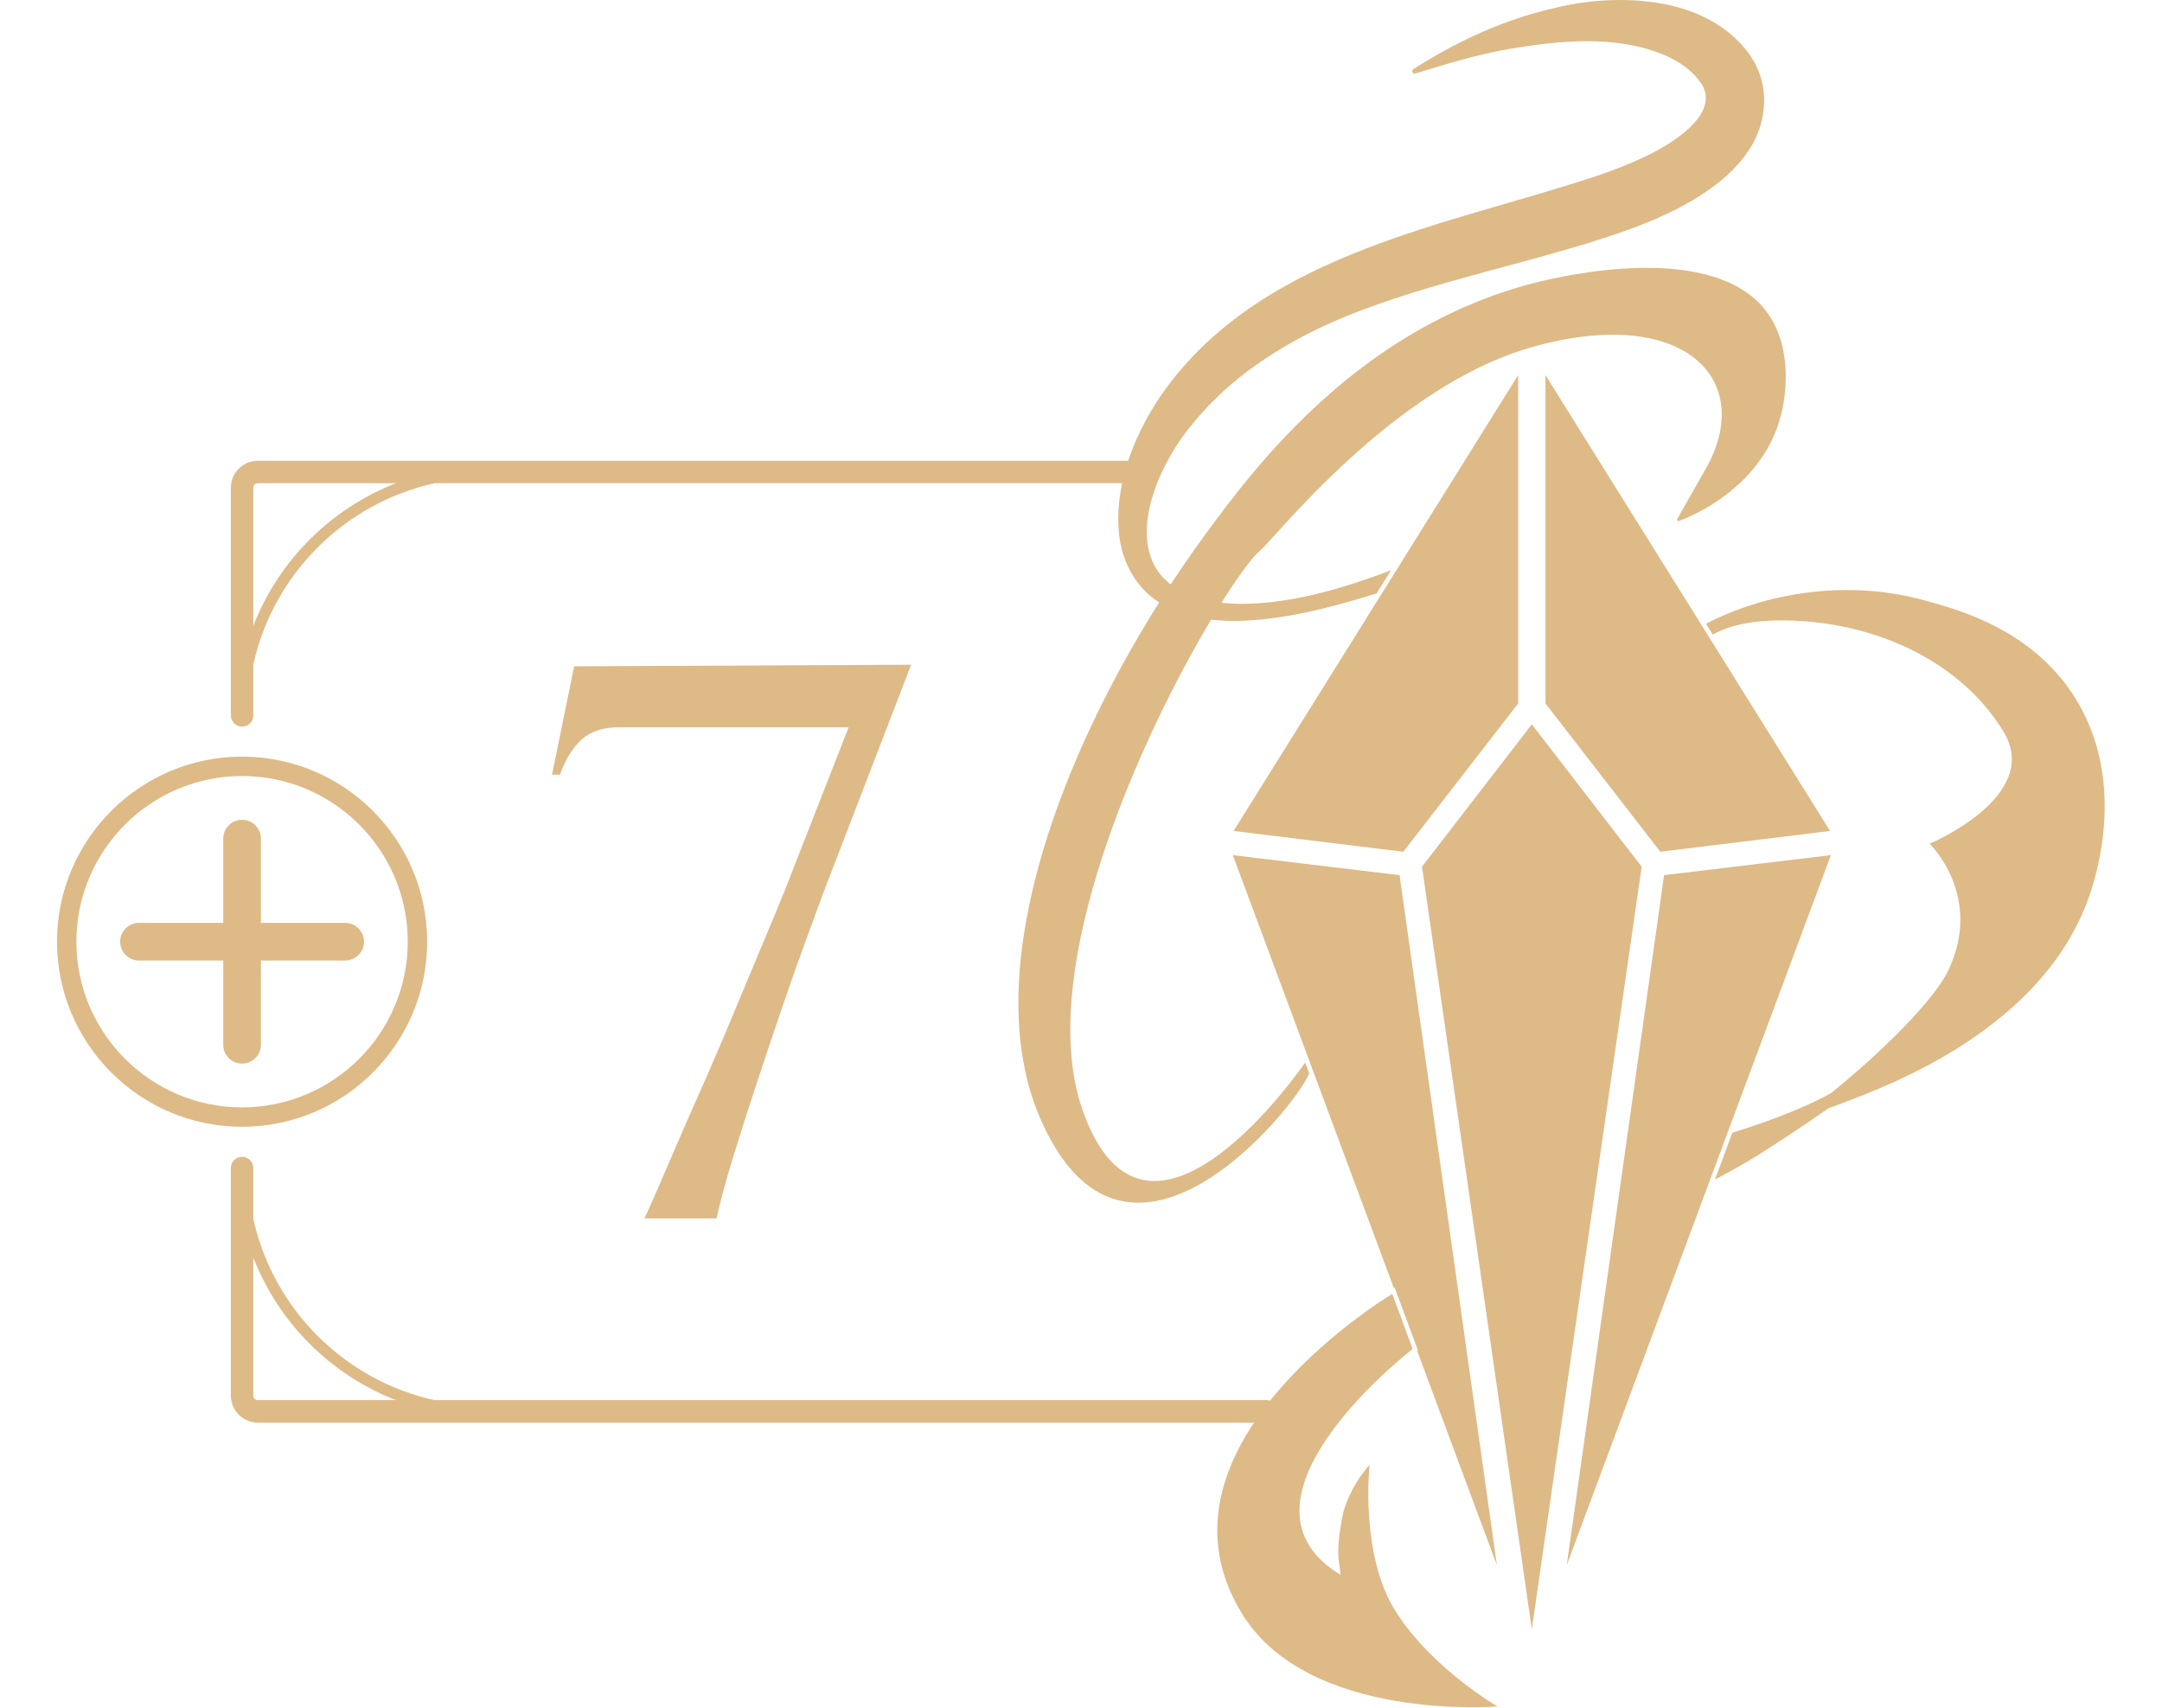
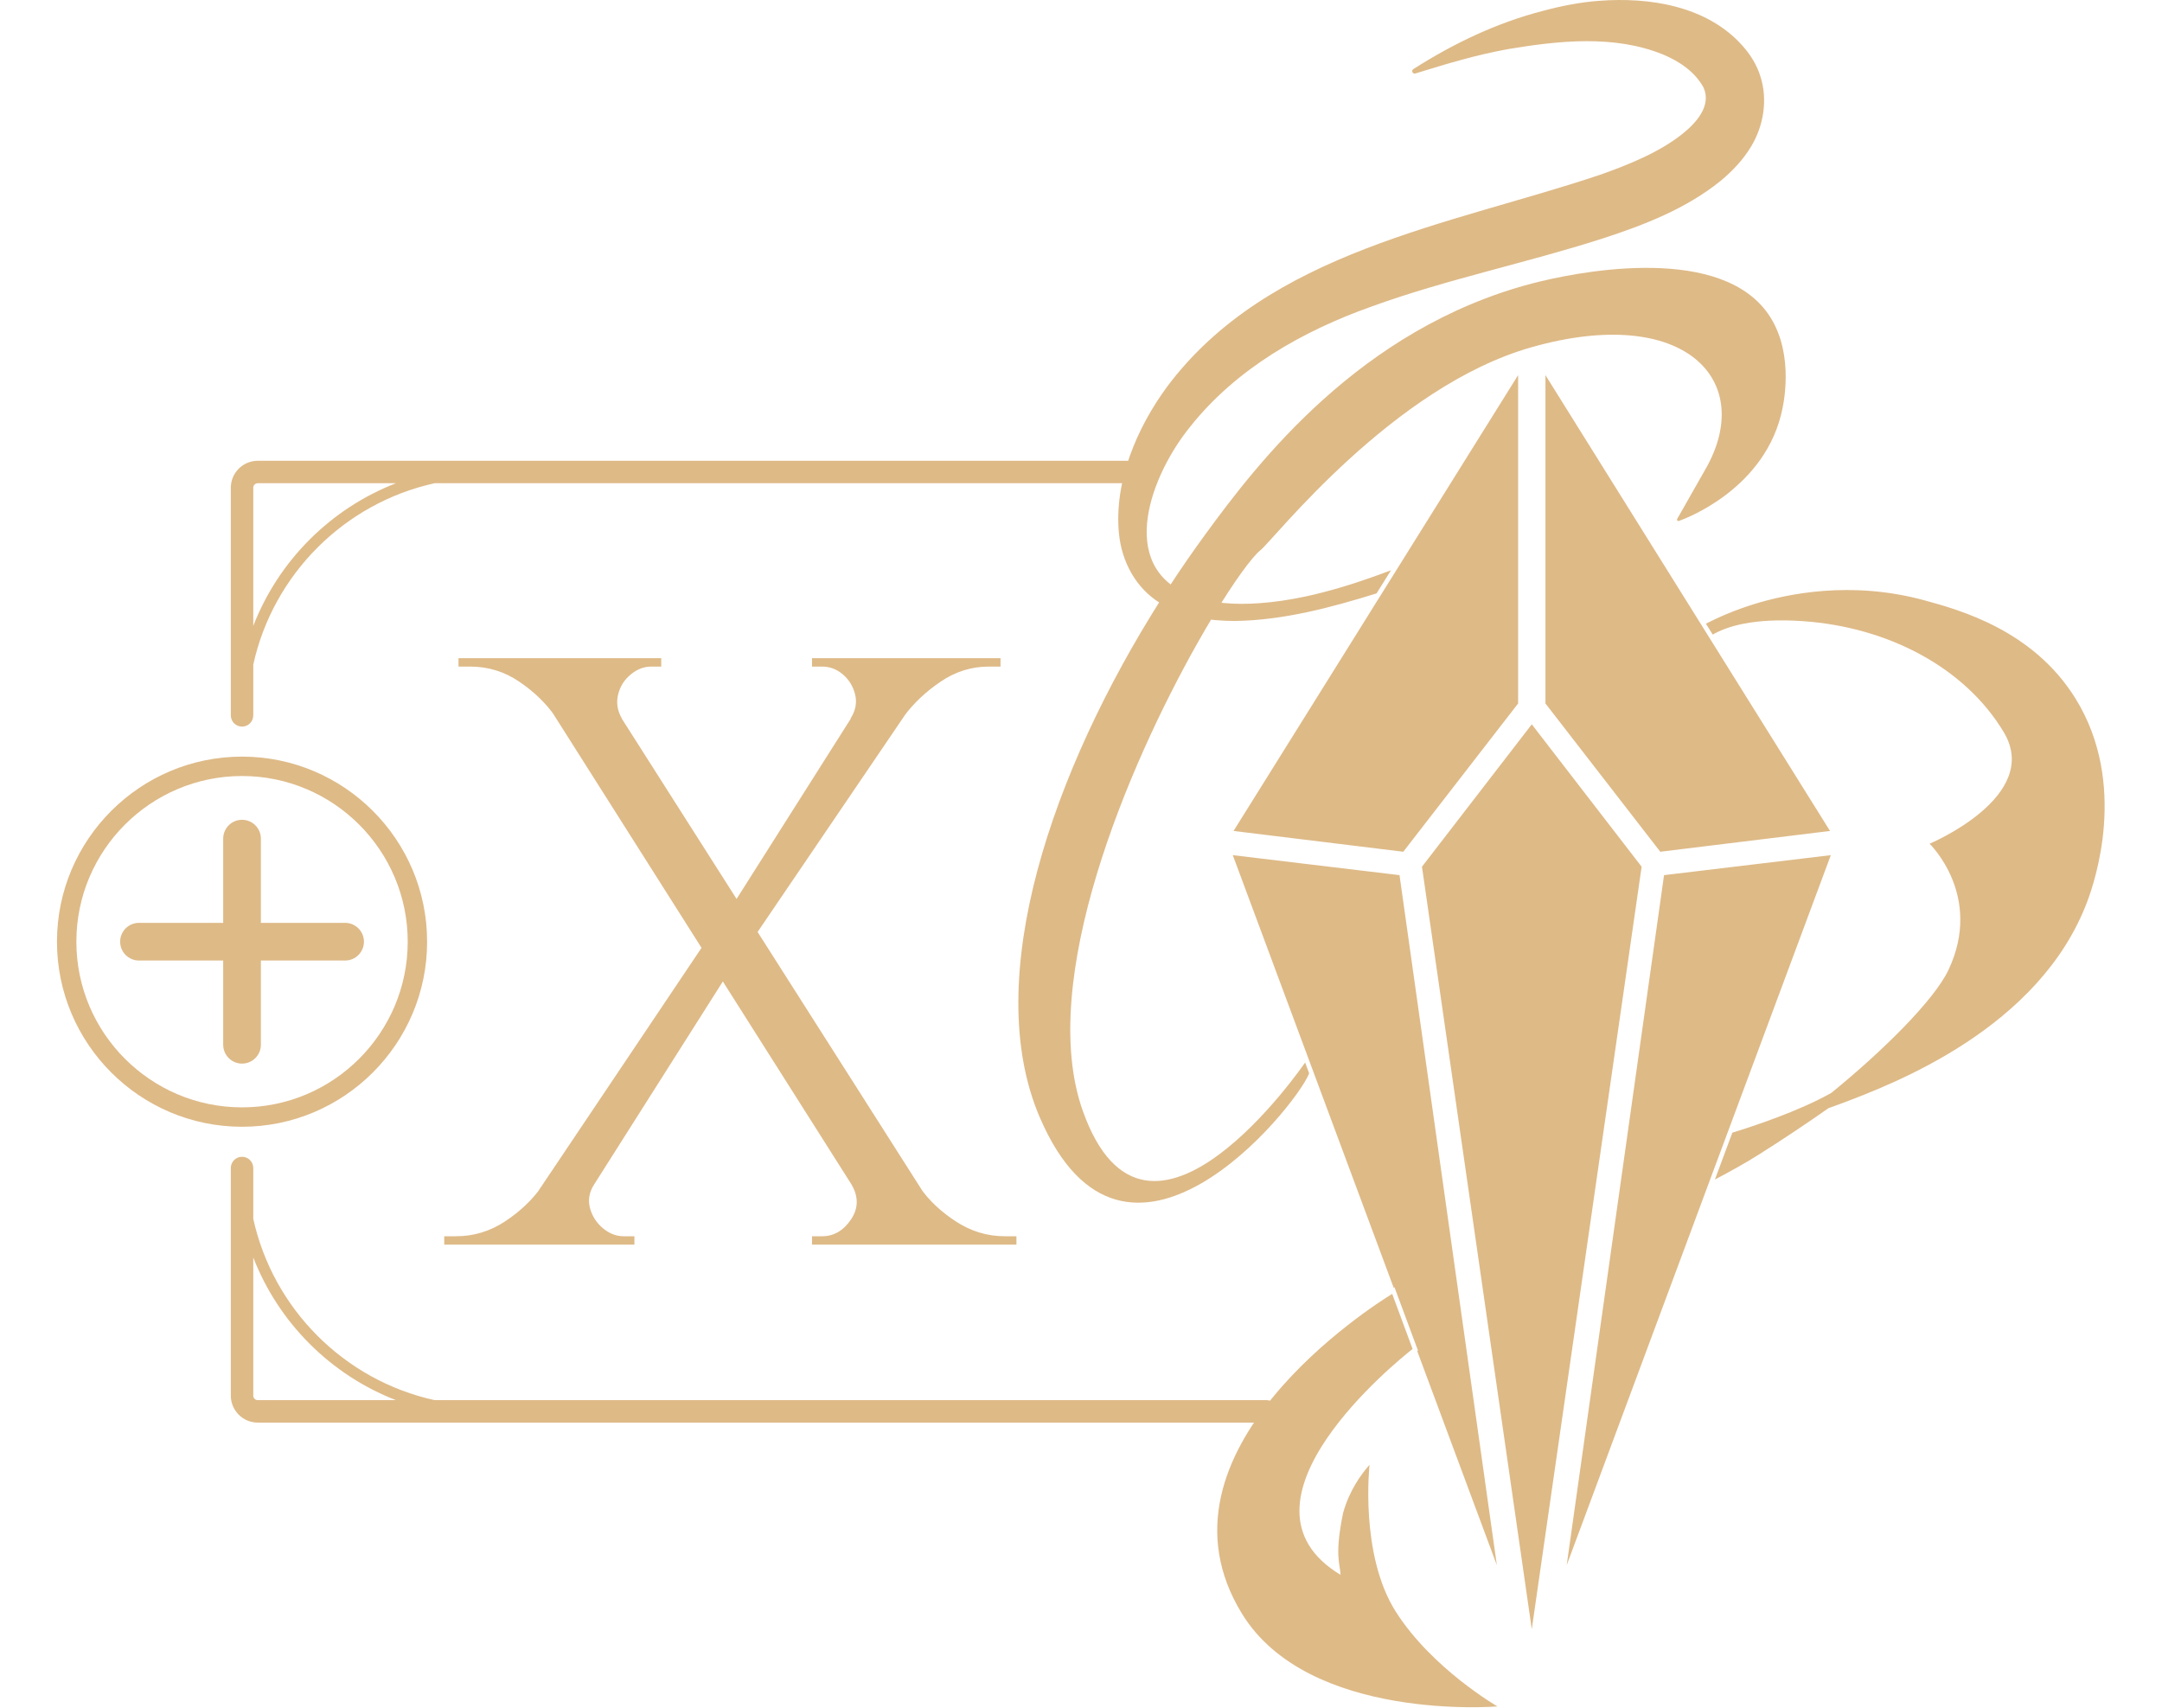
<svg xmlns="http://www.w3.org/2000/svg" xmlns:ns1="https://www.affinity.studio/" width="100%" height="100%" viewBox="0 0 4955 3913" version="1.1" xml:space="preserve" style="fill-rule:evenodd;clip-rule:evenodd;stroke-linejoin:round;stroke-miterlimit:2;">
-   <g transform="matrix(1,0,0,1,-33824,-5527)">
-     <g id="Ether-Plus-7" ns1:id="Ether Plus 7" transform="matrix(4.398482,0,0,4.166667,33824.115,5527)">
+   <g transform="matrix(1,0,0,1,-50797,-5527)">
+     <g id="Ether-Plus-X" ns1:id="Ether Plus X" transform="matrix(4.398482,0,0,4.166667,50797.024,5527)">
      <rect x="0" y="0" width="1126.31" height="939.043" style="fill:none;" />
      <clipPath id="_clip1">
        <rect x="0" y="0" width="1126.31" height="939.043" />
      </clipPath>
      <g clip-path="url(#_clip1)">
-         <g id="_--7-Ether" ns1:id="+ 7 Ether" transform="matrix(0.947296,0,0,1,29.68028,0)">
+         <g id="_--9-Ether" ns1:id="+ 9 Ether" transform="matrix(0.947296,0,0,1,29.68028,0)">
          <g id="Ether-Icon" ns1:id="Ether Icon" transform="matrix(1,0,0,1,936.9351,903.7052)">
            <path d="M0,-861.776C-1.942,-868.034 -5.481,-873.707 -9.836,-878.56C-29.439,-900.576 -61.103,-905.357 -88.638,-903.256C-99.188,-902.499 -109.566,-900.413 -119.751,-897.674C-145.08,-891.157 -168.957,-879.692 -190.886,-865.684C-192.176,-864.855 -191.251,-862.831 -189.778,-863.282C-181.238,-865.881 -172.779,-868.538 -164.286,-870.825C-155.812,-873.155 -147.329,-875.126 -138.837,-876.68C-110.832,-881.375 -80.357,-884.636 -53.507,-873.731C-44.406,-869.904 -35.971,-864.198 -31.252,-855.566C-26.691,-845.481 -35.414,-835.981 -42.929,-830.002C-55.627,-819.903 -72.516,-813.088 -88.092,-807.588C-170.285,-779.942 -270.504,-765.638 -326.309,-691.007C-342.925,-668.439 -355.604,-638.794 -352.789,-610.209C-351.273,-594.768 -343.572,-580.295 -330.217,-572.042C-317.941,-564.374 -303.204,-562.149 -288.967,-562.14C-262.352,-562.528 -236.222,-569.524 -211.099,-577.312L-203.158,-590.034C-206.265,-588.855 -209.377,-587.709 -212.499,-586.596C-224.871,-582.199 -237.454,-578.353 -250.287,-575.591C-258.775,-573.802 -267.363,-572.474 -276.005,-571.898C-288.525,-571.049 -301.516,-571.63 -313.284,-576.118C-355.019,-592.331 -334.595,-643.287 -313.654,-668.938C-288.281,-700.967 -251.644,-721.721 -213.463,-735.244C-172.438,-750.096 -128.421,-759.121 -86.845,-772.5C-64.024,-779.923 -40.934,-788.804 -21.896,-804.188C-15.374,-809.587 -9.37,-815.898 -4.987,-823.269C1.774,-834.552 4.201,-848.919 0,-861.776M173.318,-519.536C149.988,-557.13 109.651,-568.188 90.49,-573.443C49.801,-584.596 14.423,-576.991 -3.798,-571.311C-14.033,-568.121 -22.797,-564.305 -29.949,-560.667L-26.194,-554.657C-18.617,-559.078 -3.888,-563.93 23.371,-562.049C70.49,-558.798 112.701,-536.358 133.888,-500.979C155.08,-465.607 93.081,-439.618 93.081,-439.618C93.081,-439.618 122.768,-411.101 103.484,-370.216C95.599,-353.5 67.06,-325.346 39.073,-302.593C21.077,-292.402 -4.665,-283.98 -15.399,-280.689L-24.985,-254.925C-17.044,-259.122 -8.975,-263.504 -0.838,-268.641C12.671,-277.175 25.441,-285.72 37.479,-294.171C38.984,-294.702 41.211,-295.486 44.037,-296.549C72.84,-307.36 153.648,-337.854 179.904,-408.051C183.659,-418.09 202.563,-472.406 173.318,-519.536M2.777,-733.094C-26.104,-769.865 -103.889,-753.496 -125.719,-747.743C-220.315,-722.818 -276.635,-648.99 -305.236,-609.857C-306.971,-607.484 -308.695,-605.089 -310.407,-602.677C-316.994,-593.404 -323.424,-583.84 -329.635,-574.053L-329.635,-574.047C-389.251,-480.139 -429.123,-365.42 -396.341,-289.095C-349.244,-179.462 -256.394,-293.745 -248.341,-312.895C-248.291,-313.018 -248.229,-313.158 -248.168,-313.309L-250.384,-319.258C-250.457,-319.174 -250.524,-319.09 -250.596,-319.006C-250.596,-319.006 -337.112,-192.467 -372.697,-292.727C-398.104,-364.312 -347.689,-482.624 -309.417,-550.342C-306.54,-555.429 -303.737,-560.231 -301.034,-564.702C-289.332,-584.092 -279.612,-597.349 -274.911,-601.116C-267.541,-607.025 -202.302,-691.078 -125.804,-712.729C-41.499,-736.591 -2.209,-694.374 -30.184,-645.638C-35.438,-636.483 -42.529,-623.959 -45.724,-618.301C-46.138,-617.568 -45.276,-616.779 -44.582,-617.255C-42.288,-618.038 3.466,-634.496 12.263,-679.45C13.152,-683.982 18.777,-712.724 2.777,-733.094M-200.517,-17.215C-220.495,-48.62 -214.966,-97.994 -214.966,-97.994C-219.437,-92.952 -225.985,-84.122 -229.499,-71.553C-234.301,-48.161 -231.212,-43.83 -230.893,-37.467C-296.697,-77.188 -198.738,-155.852 -191.675,-161.409C-191.412,-161.611 -191.278,-161.717 -191.278,-161.717L-202.498,-192.008C-202.498,-192.008 -202.655,-191.913 -202.951,-191.734C-211.586,-186.435 -340.128,-105.56 -285.085,-16.034C-248.436,43.581 -144.612,34.896 -144.612,34.896C-144.612,34.896 -180.533,14.185 -200.517,-17.215M-28.294,-553.347L-32.041,-559.362L-118.203,-697.37L-118.203,-516.761L-55.043,-435.21L38.319,-446.648L-28.294,-553.347ZM-52.971,-422.341L-106.518,-42.783L-27.308,-255.785L-17.718,-281.548L38.763,-433.336L-52.971,-422.341ZM-201.062,-588.723L-209,-576.003L-211.318,-572.329L-217.604,-562.221L-289.764,-446.648L-196.403,-435.21L-133.241,-516.761L-133.241,-697.37L-201.062,-588.723ZM-202.498,-192.008C-202.498,-192.008 -202.655,-191.913 -202.951,-191.734L-191.675,-161.409C-191.412,-161.611 -191.278,-161.717 -191.278,-161.717L-202.498,-192.008ZM-202.498,-192.008C-202.498,-192.008 -202.655,-191.913 -202.951,-191.734L-191.675,-161.409C-191.412,-161.611 -191.278,-161.717 -191.278,-161.717L-202.498,-192.008ZM-144.927,-42.783L-198.473,-422.341L-290.183,-433.336L-248.075,-320.129L-245.857,-314.163L-201.679,-195.385L-201.234,-195.656L-200.199,-192.87L-188.957,-162.572L-188.341,-160.895L-188.736,-160.575L-144.927,-42.783ZM-65.297,-426.975L-125.723,-7.603L-186.122,-426.975L-125.723,-505.298L-65.297,-426.975Z" style="fill:rgb(222,186,135);fill-rule:nonzero;" />
          </g>
          <g id="Inline-Frame" ns1:id="Inline Frame" transform="matrix(1,0,0,1,107.9718,268.284)">
            <path d="M0,499.368L0,423.377C13.936,459.297 42.561,487.922 78.48,501.856L2.49,501.856C1.117,501.856 0,500.741 0,499.368M557.401,501.856L99.751,501.856C50.095,490.921 10.932,451.756 0,402.099L0,374.164C0,370.754 -2.764,367.989 -6.174,367.989C-9.584,367.989 -12.348,370.754 -12.348,374.164L-12.348,499.368C-12.348,507.549 -5.692,514.206 2.49,514.206L557.401,514.206C560.811,514.206 563.575,511.441 563.575,508.032C563.575,504.621 560.811,501.856 557.401,501.856M2.49,-2.49L78.48,-2.49C42.561,11.446 13.936,40.071 0,75.991L0,0C0,-1.373 1.117,-2.49 2.49,-2.49M-6.174,131.379C-2.764,131.379 0,128.614 0,125.205L0,97.269C10.932,47.612 50.095,8.446 99.751,-2.49L487.083,-2.49C490.493,-2.49 493.257,-5.254 493.257,-8.664C493.257,-12.073 490.493,-14.838 487.083,-14.838L2.49,-14.838C-5.692,-14.838 -12.348,-8.182 -12.348,0L-12.348,125.205C-12.348,128.614 -9.584,131.379 -6.174,131.379" style="fill:rgb(222,186,135);fill-rule:nonzero;" />
          </g>
          <g id="_--Modifier" ns1:id="+ Modifier">
            <g transform="matrix(1,0,0,1,158.4851,528.3315)">
              <path d="M0,-20.728L-46.323,-20.728L-46.323,-67.051C-46.323,-72.772 -50.963,-77.416 -56.688,-77.416C-62.412,-77.416 -67.052,-72.772 -67.052,-67.051L-67.052,-20.728L-113.375,-20.728C-119.096,-20.728 -123.74,-16.088 -123.74,-10.364C-123.74,-4.639 -119.096,0.001 -113.375,0.001L-67.052,0.001L-67.052,46.324C-67.052,52.045 -62.412,56.688 -56.688,56.688C-50.963,56.688 -46.323,52.045 -46.323,46.324L-46.323,0.001L0,0.001C5.72,0.001 10.364,-4.639 10.364,-10.364C10.364,-16.088 5.72,-20.728 0,-20.728" style="fill:rgb(222,186,135);fill-rule:nonzero;" />
            </g>
            <g transform="matrix(1,0,0,1,101.7976,609.0961)">
              <path d="M0,-182.257C-50.247,-182.257 -91.129,-141.377 -91.129,-91.128C-91.129,-40.88 -50.247,0.001 0,0.001C50.247,0.001 91.129,-40.88 91.129,-91.128C91.129,-141.377 50.247,-182.257 0,-182.257M0,10.67C-56.132,10.67 -101.798,-34.996 -101.798,-91.128C-101.798,-147.26 -56.132,-192.927 0,-192.927C56.132,-192.927 101.798,-147.26 101.798,-91.128C101.798,-34.996 56.132,10.67 0,10.67" style="fill:rgb(222,186,135);fill-rule:nonzero;" />
            </g>
          </g>
-           <g id="_7" ns1:id="7" transform="matrix(1,0,0,1,284.4635,669.3115)">
-             <path d="M0,-302.811L185.341,-303.681L136.613,-177.075C134.288,-170.691 131.1,-161.99 127.041,-150.97C122.976,-139.944 118.625,-127.619 113.989,-113.989C109.346,-100.352 104.703,-86.505 100.066,-72.439C95.424,-58.368 91.147,-44.955 87.232,-32.195C83.316,-19.428 80.339,-8.409 78.313,0.87L38.722,0.87C42.78,-8.116 47.348,-18.558 52.426,-30.455C57.497,-42.345 63.011,-54.962 68.959,-68.306C74.9,-81.644 80.706,-95.131 86.362,-108.768C92.018,-122.398 97.382,-135.233 102.46,-147.272C107.531,-159.305 111.956,-169.964 115.729,-179.25L150.971,-269.31L24.799,-269.31C16.098,-269.31 9.279,-267.135 4.351,-262.784C-0.585,-258.433 -4.644,-251.907 -7.831,-243.206L-12.183,-243.206L0,-302.811Z" style="fill:rgb(222,186,135);fill-rule:nonzero;" />
+           <g transform="matrix(0.24,0,0,0.272918,-12459.172,-10673.104)">
+             <path d="M53119.52,40433.9L53973.92,41614.103L53820.32,41614.103L52969.76,40433.9L53119.52,40433.9ZM53144.48,41494.225C53132.96,41509.984 53129.76,41526.024 53134.88,41542.345C53140,41558.666 53149.92,41572.174 53164.64,41582.867C53179.36,41593.56 53195.04,41598.907 53211.68,41598.907L53236.64,41598.907L53236.64,41615.791L52800.8,41615.791L52800.8,41598.907L52827.68,41598.907C52868.64,41598.907 52906.4,41588.776 52940.96,41568.516C52975.52,41548.255 53003.04,41525.179 53023.52,41499.29L53144.48,41494.225ZM53413.28,40987.7L53457.44,41060.302L53058.08,41614.103L52935.2,41614.103L53413.28,40987.7ZM53733.92,41494.225L53891.36,41500.979C53911.84,41526.868 53939.36,41549.662 53973.92,41569.36C54008.48,41589.058 54045.6,41598.907 54085.28,41598.907L54112.16,41598.907L54112.16,41615.791L53643.68,41615.791L53643.68,41598.907L53666.72,41598.907C53693.6,41598.907 53715.68,41587.651 53732.96,41565.139C53750.24,41542.626 53750.56,41518.989 53733.92,41494.225ZM53298.08,40433.9L53298.08,40450.784L53275.04,40450.784C53258.4,40450.784 53242.72,40456.131 53228,40466.824C53213.28,40477.517 53203.68,40491.024 53199.2,40507.346C53194.72,40523.667 53197.6,40539.707 53207.84,40555.466L53054.24,40550.4C53033.76,40524.511 53006.56,40501.436 52972.64,40481.175C52938.72,40460.914 52901.28,40450.784 52860.32,40450.784L52833.44,40450.784L52833.44,40433.9L53298.08,40433.9ZM53945.12,40433.9L53493.92,41018.092L53428.64,40977.57L53820.32,40433.9L53945.12,40433.9ZM54075.68,40433.9L54075.68,40450.784L54048.8,40450.784C54009.12,40450.784 53972.32,40460.914 53938.4,40481.175C53904.48,40501.436 53876.64,40524.511 53854.88,40550.4L53732,40555.466C53743.52,40539.707 53747.04,40523.667 53742.56,40507.346C53738.08,40491.024 53728.8,40477.517 53714.72,40466.824C53700.64,40456.131 53684.64,40450.784 53666.72,40450.784L53643.68,40450.784L53643.68,40433.9L54075.68,40433.9Z" style="fill:rgb(222,186,135);fill-rule:nonzero;" />
          </g>
        </g>
      </g>
    </g>
  </g>
</svg>
